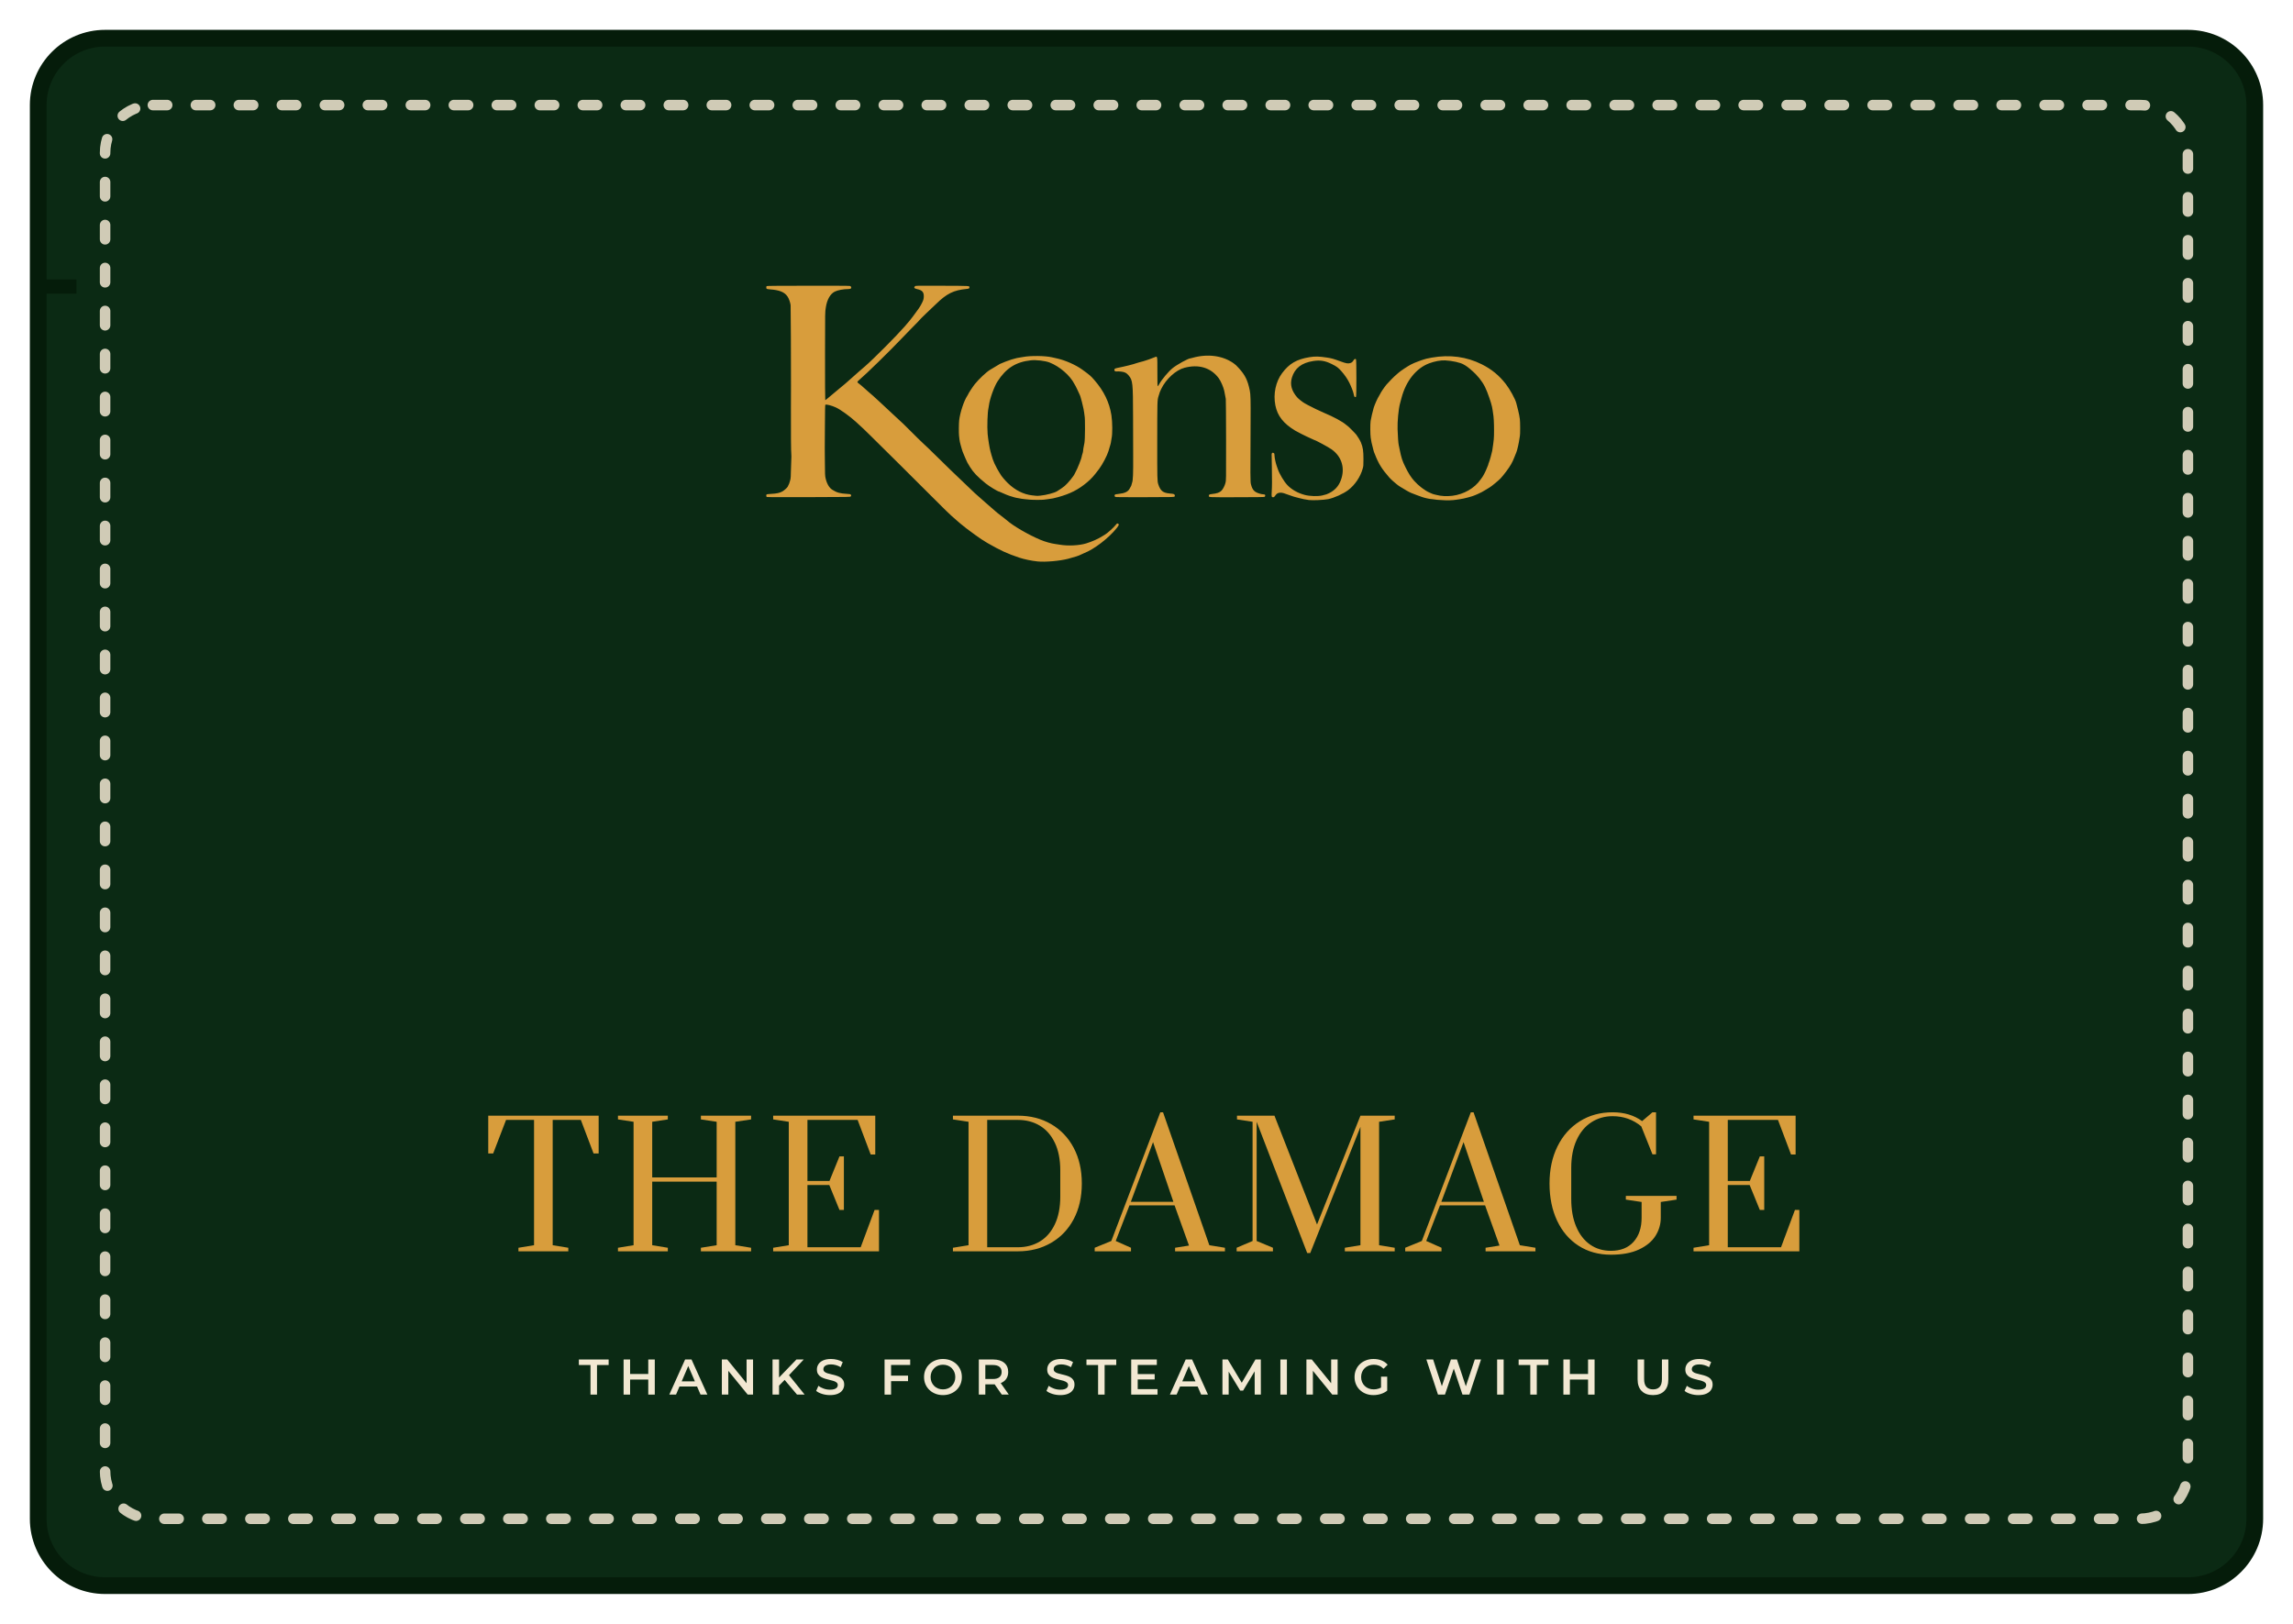
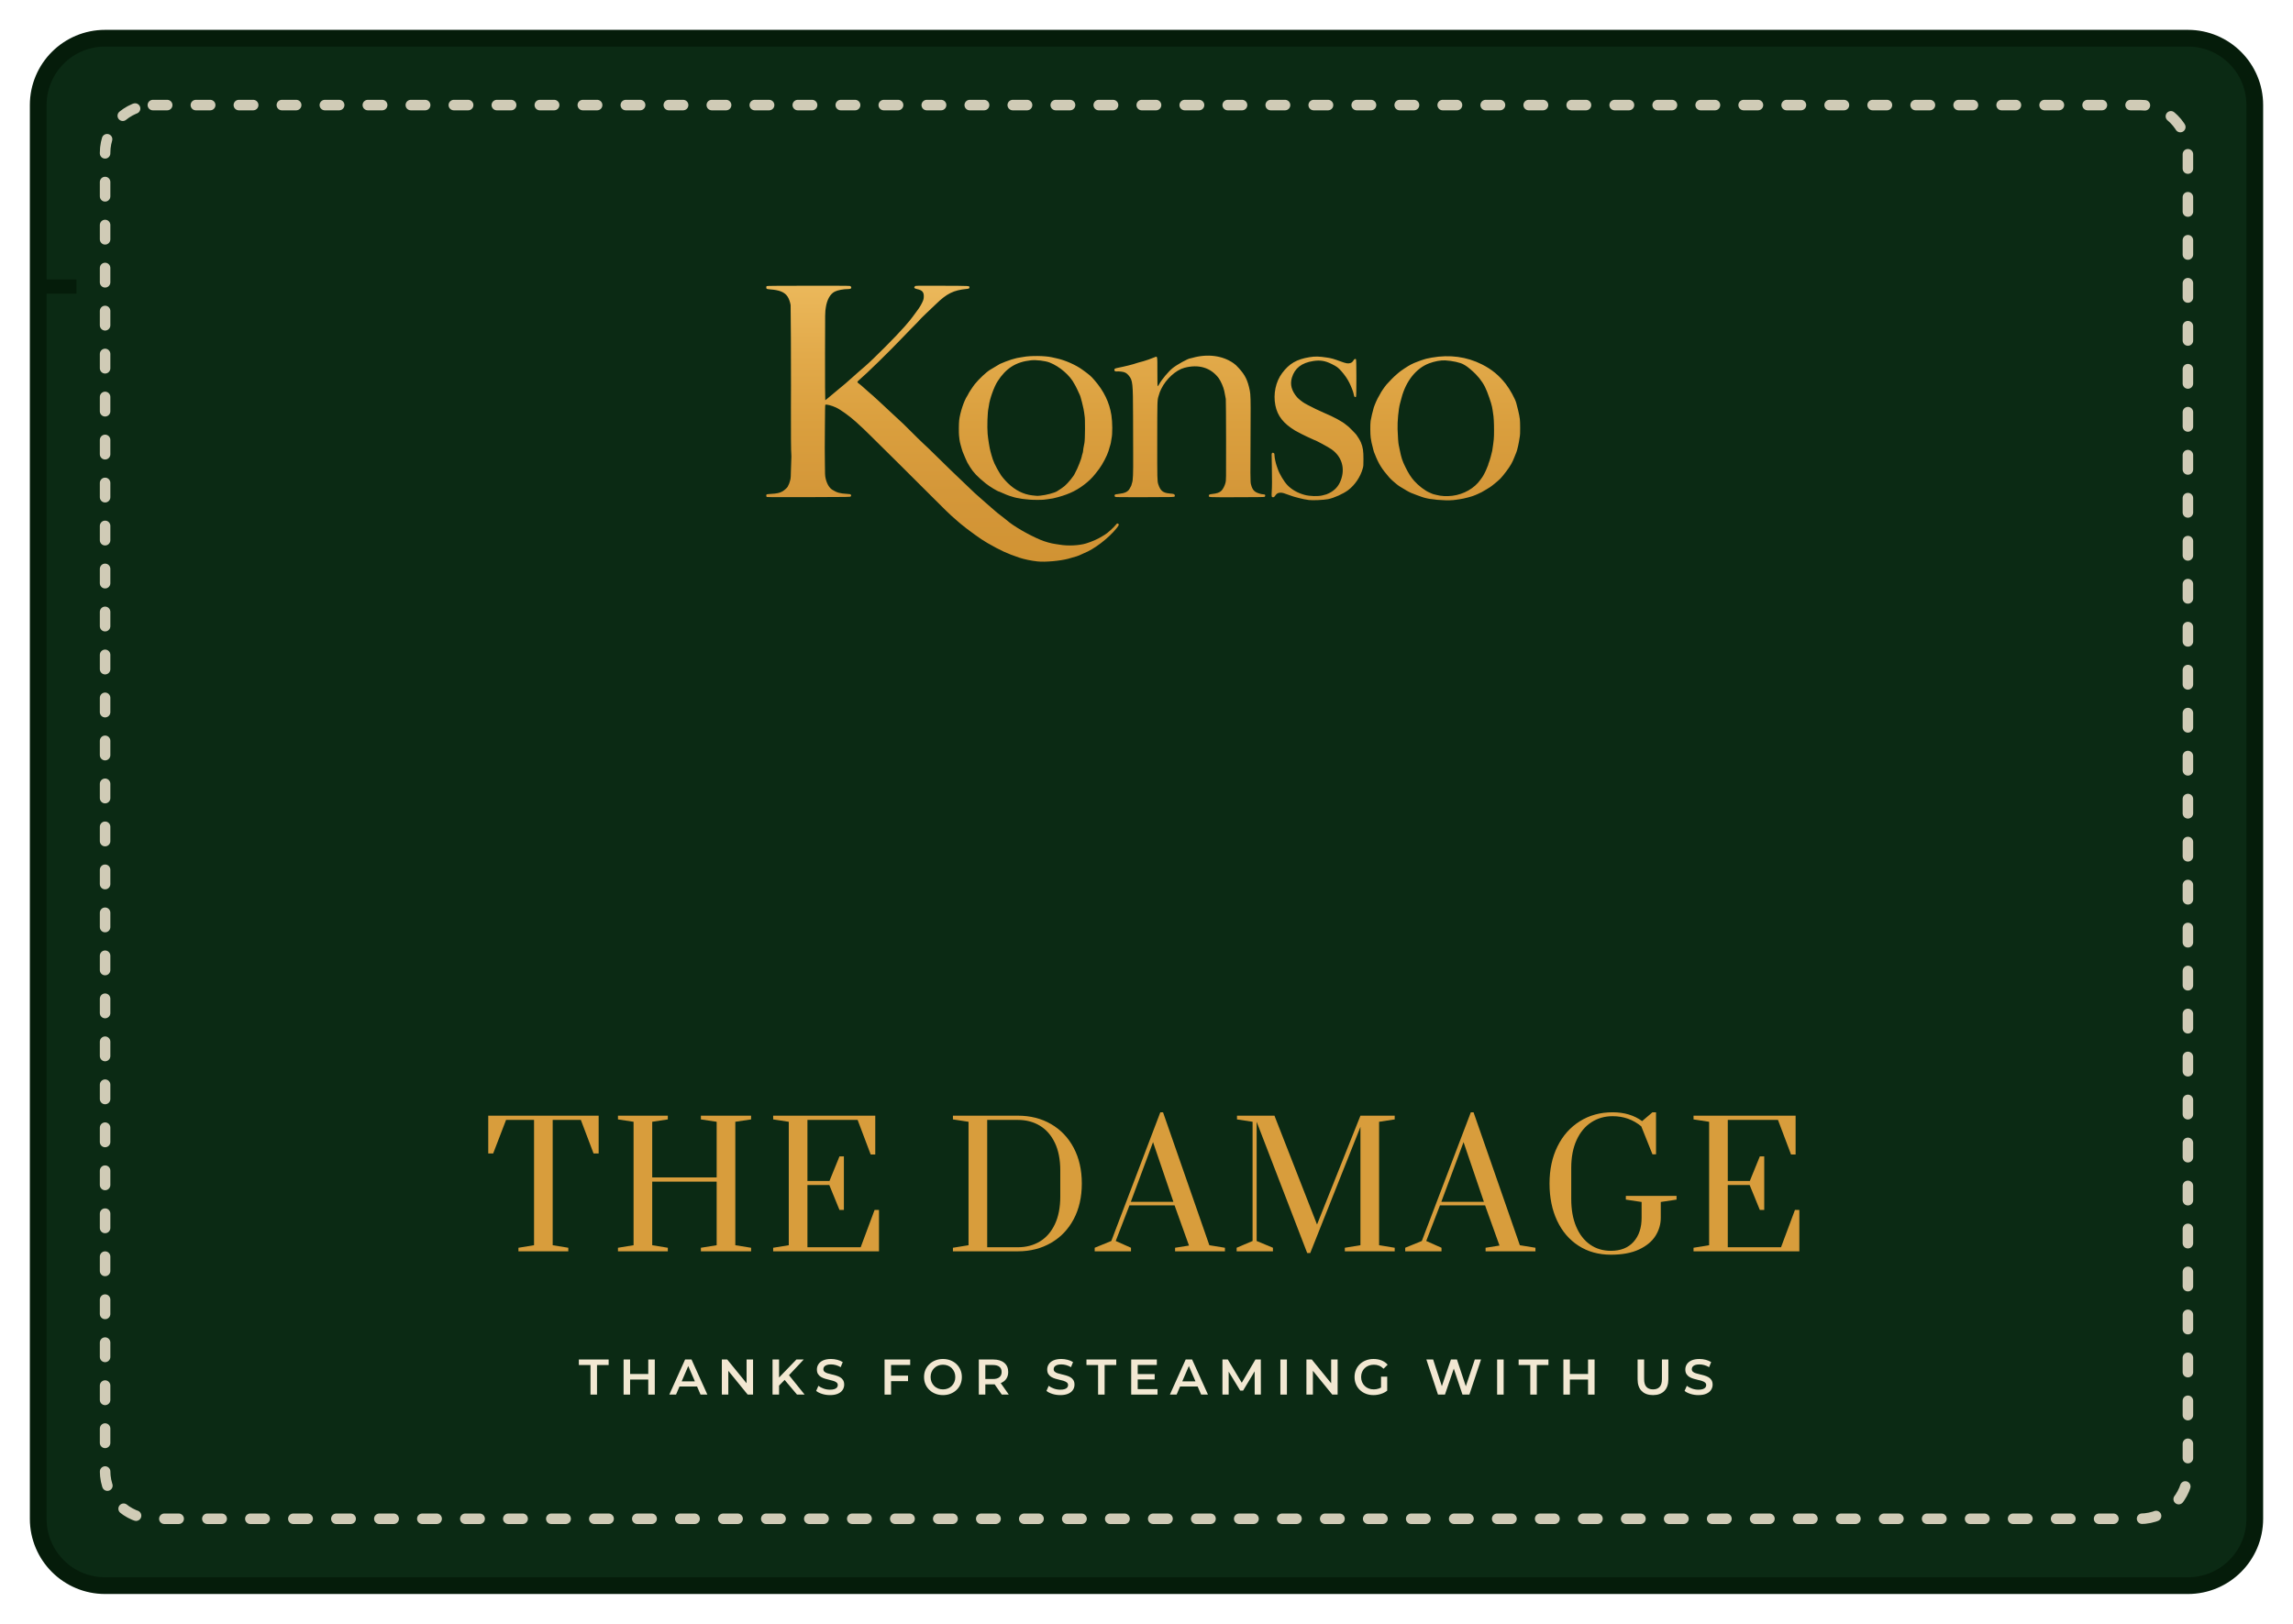
<svg xmlns="http://www.w3.org/2000/svg" viewBox="0 0 480 340">
  <rect x="8" y="8" width="464" height="324" rx="14" fill="#0B2A14" stroke="#051C0A" stroke-width="3.5" />
  <rect x="22" y="22" width="436" height="296" rx="10" fill="none" stroke="#F2E8D2" stroke-width="2.2" stroke-dasharray="3 6" stroke-linecap="round" opacity=".85" />
  <svg x="150.00" y="50.00" width="180.00" height="75.38" viewBox="0 0 800.0 335.0">
-     <path transform="translate(30.0 30.0)" fill="#D89D3C" fill-rule="evenodd" d="M268.75 270.24 C262.92 269.63 256.16 268.23 251.43 266.63 C240.30 262.87 234.21 260.07 222.00 253.07 C218.72 251.19 214.41 248.34 211.02 245.82 C209.59 244.75 207.55 243.26 206.49 242.50 C204.03 240.75 200.64 238.15 199.48 237.12 C198.99 236.69 197.98 235.88 197.23 235.33 C196.49 234.77 195.37 233.83 194.76 233.22 C194.14 232.62 193.01 231.62 192.24 231.00 C188.63 228.09 180.80 220.53 168.58 208.16 C164.50 204.03 143.81 183.41 140.75 180.42 C135.58 175.37 119.15 159.11 113.14 153.10 C108.88 148.83 104.75 144.92 99.62 140.29 C93.80 135.02 85.47 129.03 81.12 126.98 C77.21 125.14 71.88 123.77 71.20 124.45 C70.98 124.67 70.88 129.57 70.80 144.19 C70.75 154.88 70.69 164.07 70.67 164.62 C70.66 165.18 70.67 167.65 70.71 170.12 C70.74 172.60 70.78 176.59 70.79 179.00 C70.84 188.48 70.92 190.38 71.36 192.47 C72.44 197.65 74.72 201.64 77.62 203.48 C81.96 206.22 84.67 206.97 91.69 207.39 C94.17 207.54 94.55 207.62 94.88 208.08 C95.36 208.77 95.35 209.08 94.81 209.73 C94.38 210.27 94.38 210.27 55.80 210.39 C29.46 210.46 17.06 210.42 16.73 210.24 C16.08 209.89 16.05 208.12 16.69 207.79 C16.93 207.67 18.59 207.49 20.38 207.39 C26.01 207.09 28.76 206.50 31.35 205.02 C32.88 204.14 35.59 201.74 36.11 200.80 C37.17 198.87 38.00 196.88 38.22 195.70 C38.35 194.97 38.60 194.04 38.76 193.62 C38.96 193.13 39.10 190.63 39.16 186.38 C39.21 182.80 39.37 178.12 39.51 175.97 C39.65 173.65 39.67 171.36 39.54 170.34 C39.26 168.08 39.12 151.52 39.19 127.25 C39.22 116.46 39.25 107.23 39.25 106.75 C39.30 85.97 39.05 32.92 38.90 31.75 C38.54 29.05 37.31 25.60 36.01 23.69 C33.28 19.63 28.58 17.69 19.96 17.06 C18.22 16.93 16.88 16.71 16.64 16.52 C16.14 16.10 16.12 14.42 16.62 14.00 C16.91 13.77 25.52 13.69 55.64 13.66 C94.29 13.62 94.29 13.62 94.77 14.22 C96.00 15.73 95.16 16.75 92.67 16.75 C88.03 16.76 82.76 17.75 79.98 19.14 C75.75 21.26 72.73 26.60 71.65 33.88 C70.92 38.81 70.97 35.84 70.92 75.75 C70.88 103.76 70.96 120.04 71.12 120.20 C71.17 120.25 72.05 119.58 73.06 118.71 C75.71 116.44 81.45 111.63 83.62 109.88 C88.21 106.16 91.39 103.44 94.75 100.37 C96.74 98.55 100.18 95.49 102.40 93.59 C104.61 91.68 107.25 89.40 108.27 88.52 C115.77 82.04 137.95 59.76 144.78 51.86 C149.53 46.37 150.24 45.51 152.51 42.48 C158.08 35.07 159.03 33.67 160.70 30.51 C162.37 27.33 162.79 25.95 162.81 23.50 C162.84 19.56 161.27 17.81 156.78 16.85 C153.94 16.24 153.29 15.44 154.57 14.16 C155.14 13.59 155.14 13.59 179.75 13.68 C206.85 13.78 205.25 13.68 205.25 15.28 C205.25 16.17 204.78 16.42 202.74 16.62 C190.52 17.80 184.19 20.92 174.14 30.73 C171.65 33.15 167.57 37.03 165.06 39.35 C162.55 41.68 160.50 43.68 160.50 43.79 C160.50 43.99 154.31 50.43 150.22 54.48 C149.17 55.52 146.07 58.74 143.32 61.62 C130.79 74.79 109.59 95.51 102.43 101.59 C100.67 103.09 100.64 103.50 102.25 104.58 C103.40 105.35 105.48 107.14 111.46 112.53 C112.74 113.68 114.66 115.34 115.71 116.21 C116.76 117.08 118.81 118.94 120.25 120.35 C121.69 121.76 123.83 123.74 125.00 124.76 C126.17 125.78 128.98 128.41 131.25 130.60 C133.52 132.79 136.12 135.21 137.04 135.98 C139.51 138.05 147.39 145.63 151.25 149.63 C153.11 151.56 155.64 154.09 156.88 155.24 C158.11 156.40 160.70 158.88 162.62 160.76 C164.55 162.63 166.57 164.53 167.12 164.98 C167.68 165.43 172.91 170.54 178.75 176.34 C184.60 182.13 191.80 189.12 194.75 191.85 C197.71 194.59 201.71 198.42 203.64 200.35 C207.24 203.95 213.52 209.74 215.99 211.74 C216.75 212.35 218.67 214.04 220.25 215.50 C221.83 216.96 224.08 218.93 225.25 219.88 C226.42 220.83 228.19 222.36 229.19 223.29 C230.19 224.21 232.78 226.29 234.94 227.91 C237.11 229.53 239.38 231.31 240.00 231.87 C245.76 237.08 260.12 245.43 271.46 250.17 C275.61 251.90 281.47 253.54 285.12 254.00 C286.23 254.14 288.06 254.42 289.21 254.62 C296.83 255.96 307.33 255.46 313.88 253.45 C319.27 251.79 325.28 249.12 328.88 246.77 C329.84 246.14 330.99 245.44 331.44 245.21 C333.28 244.26 339.45 238.70 341.26 236.37 C342.46 234.81 342.86 234.60 343.66 235.13 C344.65 235.77 344.40 236.51 342.23 239.25 C334.96 248.44 321.11 259.05 311.74 262.60 C310.85 262.93 309.61 263.49 308.99 263.85 C307.22 264.84 303.52 266.05 297.12 267.74 C289.48 269.76 275.75 270.96 268.75 270.24 Z M646.75 213.25 C645.99 213.14 644.19 213.03 642.75 213.02 C641.31 213.00 639.39 212.82 638.50 212.62 C637.61 212.43 636.31 212.26 635.62 212.25 C633.80 212.23 628.94 211.20 626.50 210.31 C625.33 209.89 622.97 209.04 621.25 208.42 C616.87 206.86 615.01 206.02 612.08 204.34 C606.88 201.34 604.33 199.71 602.83 198.44 C601.98 197.72 600.41 196.38 599.33 195.47 C598.26 194.55 596.70 193.04 595.87 192.09 C588.84 184.05 585.88 179.25 582.34 170.12 C582.12 169.57 581.80 168.77 581.62 168.34 C581.43 167.90 581.21 167.12 581.12 166.59 C581.03 166.06 580.70 164.72 580.38 163.62 C579.62 161.01 579.09 158.51 578.60 155.12 C578.13 151.91 578.08 142.48 578.51 139.50 C578.85 137.15 580.54 129.96 581.39 127.20 C582.34 124.15 585.03 118.14 586.24 116.39 C586.63 115.82 587.12 114.95 587.33 114.45 C587.96 112.93 591.29 108.01 593.30 105.62 C595.27 103.29 601.06 97.44 602.38 96.47 C602.79 96.16 603.74 95.33 604.50 94.62 C606.23 93.01 613.15 88.43 616.12 86.92 C618.35 85.80 619.59 85.27 622.25 84.29 C623.01 84.02 624.54 83.45 625.65 83.03 C626.77 82.61 628.19 82.15 628.81 82.02 C629.43 81.88 630.21 81.66 630.55 81.53 C630.90 81.40 633.13 80.95 635.52 80.53 C652.16 77.60 667.89 79.72 682.00 86.81 C691.12 91.39 698.09 97.12 704.31 105.15 C708.13 110.08 712.94 118.81 714.00 122.75 C715.39 127.90 716.54 132.66 716.74 134.06 C716.86 134.92 717.14 136.64 717.36 137.88 C717.72 139.92 717.74 152.91 717.38 153.49 C717.33 153.57 717.17 154.59 717.02 155.76 C716.51 159.71 714.90 166.85 714.13 168.59 C713.81 169.30 713.03 171.26 712.38 172.95 C710.43 178.04 708.65 181.16 704.76 186.38 C702.81 188.99 700.35 192.01 699.29 193.09 C697.36 195.07 691.13 200.21 689.50 201.17 C689.02 201.45 687.56 202.36 686.25 203.18 C683.29 205.06 680.15 206.72 677.89 207.62 C676.94 207.99 675.98 208.40 675.77 208.52 C673.96 209.51 664.99 211.91 661.75 212.27 C660.58 212.40 658.78 212.67 657.75 212.87 C655.50 213.30 648.67 213.54 646.75 213.25 Z M521.12 213.08 C518.44 212.75 514.07 211.88 512.03 211.27 C510.71 210.88 509.01 210.43 508.25 210.27 C507.49 210.12 505.36 209.42 503.50 208.73 C498.04 206.69 496.52 206.26 494.77 206.25 C492.64 206.25 491.20 206.94 490.16 208.46 C488.99 210.15 488.58 210.50 487.76 210.50 C486.38 210.50 486.22 209.87 486.49 205.61 C486.82 200.27 486.85 194.64 486.62 182.25 C486.51 176.27 486.42 170.99 486.42 170.53 C486.42 169.16 487.47 168.62 488.50 169.45 C488.98 169.83 489.06 170.18 489.12 172.01 C489.18 174.04 490.16 178.57 491.11 181.25 C491.33 181.87 491.79 183.20 492.14 184.22 C493.72 188.86 497.92 195.89 501.09 199.21 C505.12 203.43 510.73 206.60 517.25 208.33 C521.93 209.58 529.58 209.80 533.62 208.80 C537.49 207.84 537.82 207.73 539.88 206.70 C545.18 204.05 548.57 200.38 550.67 195.00 C555.04 183.80 551.83 172.77 542.21 165.93 C539.24 163.82 527.09 157.25 526.15 157.25 C526.10 157.25 524.52 156.52 522.63 155.63 C520.75 154.73 519.15 154.00 519.07 154.00 C518.77 154.00 509.91 149.45 508.29 148.47 C497.35 141.83 491.83 134.77 489.89 124.96 C487.80 114.37 490.18 103.03 496.18 94.98 C502.79 86.11 509.65 82.11 521.62 80.15 C526.92 79.29 530.44 79.37 538.05 80.53 C542.21 81.17 543.95 81.66 550.24 83.96 C555.79 86.00 557.35 86.28 559.55 85.64 C561.01 85.21 561.62 84.67 562.84 82.75 C563.48 81.74 564.42 81.47 564.92 82.15 C565.38 82.77 565.41 116.49 564.95 116.95 C564.79 117.11 564.40 117.25 564.11 117.25 C563.47 117.25 563.17 116.61 562.74 114.38 C562.32 112.22 560.48 107.46 558.69 103.89 C556.86 100.24 554.31 96.54 551.26 93.12 C548.31 89.81 547.00 88.84 542.38 86.55 C536.12 83.44 531.64 82.72 525.05 83.74 C514.28 85.42 507.88 90.43 505.26 99.25 C503.39 105.56 504.95 111.45 510.12 117.48 C511.35 118.92 515.45 122.16 517.21 123.08 C517.57 123.28 518.94 124.03 520.25 124.75 C523.44 126.51 531.20 130.26 534.76 131.75 C544.33 135.76 552.37 140.12 555.78 143.15 C556.46 143.76 557.10 144.25 557.21 144.25 C557.53 144.25 564.06 150.81 565.22 152.30 C566.53 153.98 568.79 157.78 569.47 159.44 C571.37 164.06 571.86 167.30 571.85 175.12 C571.84 181.18 571.82 181.45 571.15 183.84 C568.96 191.64 563.93 199.09 557.62 203.87 C553.16 207.26 544.30 211.25 539.00 212.25 C534.65 213.07 524.76 213.53 521.12 213.08 Z M261.62 212.74 C260.66 212.64 258.47 212.43 256.75 212.27 C255.03 212.11 252.99 211.81 252.21 211.61 C251.44 211.41 250.54 211.25 250.21 211.25 C249.37 211.25 244.43 209.92 242.38 209.14 C241.41 208.77 240.06 208.27 239.38 208.02 C238.69 207.77 237.03 207.04 235.69 206.41 C234.36 205.77 233.15 205.25 233.00 205.25 C231.79 205.25 223.91 200.47 220.34 197.57 C212.57 191.25 209.08 187.59 205.74 182.25 C203.39 178.49 203.02 177.77 201.48 174.17 C198.80 167.86 198.52 167.15 198.15 165.62 C197.95 164.80 197.44 163.01 197.03 161.65 C196.61 160.28 196.16 158.15 196.02 156.90 C195.88 155.65 195.69 154.01 195.59 153.25 C195.30 150.98 195.38 141.81 195.70 139.00 C196.57 131.57 200.20 120.61 203.29 116.08 C203.68 115.51 204.00 114.94 204.00 114.81 C204.00 114.29 208.49 107.43 210.25 105.25 C214.25 100.31 220.79 94.17 224.49 91.88 C226.91 90.37 232.89 86.81 233.63 86.43 C235.22 85.62 242.73 82.74 244.27 82.36 C245.15 82.14 246.72 81.70 247.75 81.39 C248.78 81.07 250.30 80.73 251.12 80.64 C251.95 80.54 253.69 80.26 255.00 80.00 C261.90 78.64 275.38 78.76 282.00 80.25 C283.31 80.54 285.58 81.05 287.06 81.39 C294.67 83.11 304.26 87.39 310.25 91.73 C317.28 96.83 318.13 97.56 321.47 101.41 C330.35 111.62 335.45 122.13 337.35 134.12 C338.37 140.62 338.44 151.80 337.47 155.88 C337.22 156.97 337.00 158.25 337.00 158.72 C337.00 159.55 336.32 162.08 334.59 167.66 C333.32 171.79 329.08 179.89 326.08 183.91 C321.24 190.43 318.57 193.41 314.59 196.72 C306.51 203.46 298.96 207.30 287.72 210.38 C283.53 211.53 282.47 211.74 278.38 212.27 C277.14 212.42 275.39 212.65 274.50 212.76 C272.55 213.02 264.08 213.00 261.62 212.74 Z M341.00 210.18 C340.28 209.82 340.07 208.85 340.56 208.17 C340.82 207.81 341.56 207.65 344.20 207.37 C349.86 206.78 352.94 205.26 354.38 202.36 C354.80 201.52 355.33 200.54 355.57 200.18 C355.81 199.81 356.00 199.30 356.00 199.04 C356.00 198.78 356.27 197.84 356.60 196.97 C357.44 194.73 357.68 188.80 357.60 172.00 C357.57 164.64 357.53 148.16 357.50 135.38 C357.44 104.02 357.19 101.68 353.43 97.17 C351.47 94.82 349.83 93.97 346.52 93.58 C344.93 93.40 343.16 93.31 342.59 93.40 C340.72 93.67 339.70 92.81 340.24 91.41 C340.49 90.76 340.84 90.57 342.50 90.24 C350.11 88.72 357.61 86.85 360.88 85.65 C361.84 85.30 362.80 85.01 363.02 85.01 C363.24 85.00 365.15 84.49 367.27 83.86 C370.65 82.86 372.65 82.15 377.55 80.21 C380.28 79.13 380.12 78.33 380.12 93.83 C380.12 103.61 380.20 107.11 380.41 107.18 C380.57 107.23 381.18 106.40 381.76 105.33 C384.17 100.93 390.42 93.46 394.37 90.28 C398.42 87.03 408.90 81.25 410.76 81.25 C410.93 81.25 411.81 81.04 412.72 80.78 C426.74 76.80 440.76 78.62 450.88 85.72 C452.79 87.06 453.45 87.68 456.03 90.51 C461.79 96.83 464.17 101.71 466.11 111.25 C466.83 114.78 466.97 120.01 466.85 139.75 C466.54 191.52 466.56 196.15 467.19 198.48 C468.63 203.85 470.32 205.65 475.34 207.15 C476.44 207.48 477.86 207.75 478.50 207.75 C479.13 207.75 479.85 207.90 480.10 208.07 C480.72 208.53 480.55 209.78 479.81 210.14 C479.40 210.35 472.17 210.44 454.22 210.47 C426.96 210.52 428.00 210.58 428.00 209.17 C428.00 208.05 428.50 207.75 430.75 207.51 C435.56 207.00 438.09 206.11 439.80 204.33 C441.18 202.90 442.71 199.92 443.44 197.25 C444.09 194.88 444.09 194.88 444.04 157.62 C444.01 137.14 443.89 119.76 443.77 119.00 C443.53 117.47 442.93 114.36 442.33 111.50 C441.59 107.96 439.06 102.21 437.13 99.62 C429.83 89.89 418.54 86.49 405.27 90.03 C397.30 92.16 388.23 100.41 383.73 109.62 C382.52 112.11 382.31 112.67 381.10 116.73 C380.05 120.28 380.02 121.30 379.99 157.41 C379.95 193.33 380.01 195.54 380.95 198.40 C382.97 204.52 385.27 206.40 391.50 206.99 C395.38 207.35 395.79 207.47 396.20 208.32 C396.47 208.88 396.47 209.12 396.20 209.69 C395.87 210.38 395.87 210.38 368.75 210.43 C347.43 210.48 341.49 210.42 341.00 210.18 Z M654.58 209.13 C665.19 207.80 675.15 202.11 680.65 194.22 C681.19 193.45 681.93 192.44 682.29 191.97 C683.22 190.79 685.85 185.68 686.46 183.88 C686.73 183.05 687.19 181.93 687.48 181.38 C687.77 180.84 688.00 180.16 688.00 179.88 C688.00 179.60 688.28 178.78 688.62 178.05 C689.17 176.88 691.39 168.93 691.65 167.25 C693.22 156.88 693.32 155.76 693.34 148.50 C693.36 141.68 693.01 135.15 692.49 132.75 C692.36 132.13 692.14 130.64 692.01 129.43 C691.62 125.88 690.01 120.50 686.87 112.28 C684.53 106.15 681.26 101.09 676.32 95.98 C673.63 93.20 668.64 88.99 666.85 87.99 C666.32 87.70 665.52 87.23 665.08 86.96 C662.14 85.17 654.57 83.48 647.88 83.13 C643.76 82.91 638.01 83.98 632.90 85.90 C620.88 90.44 611.35 102.38 607.27 118.02 C606.82 119.73 606.19 122.08 605.87 123.25 C604.46 128.34 603.35 140.06 603.60 147.25 C603.84 154.25 604.26 160.00 604.64 161.75 C604.84 162.64 605.27 164.73 605.60 166.38 C607.15 174.03 607.96 176.49 610.87 182.43 C613.63 188.07 616.10 191.95 619.06 195.27 C623.06 199.76 629.13 204.40 633.28 206.13 C634.16 206.50 635.35 207.02 635.92 207.28 C636.50 207.54 637.14 207.75 637.35 207.75 C637.56 207.75 638.72 208.03 639.93 208.37 C643.80 209.46 649.52 209.76 654.58 209.13 Z M271.29 208.99 C276.63 208.47 284.17 206.49 286.75 204.93 C289.08 203.53 292.52 201.16 293.78 200.08 C297.05 197.28 302.40 190.72 303.35 188.32 C303.62 187.66 304.02 186.84 304.26 186.50 C305.44 184.79 309.74 173.85 309.76 172.54 C309.76 172.17 310.04 171.09 310.38 170.12 C310.72 169.16 311.00 167.93 311.00 167.38 C311.00 166.50 311.31 164.66 312.26 159.86 C312.89 156.72 312.99 136.80 312.39 134.79 C312.33 134.56 312.15 133.21 312.00 131.79 C311.84 130.37 311.60 128.90 311.46 128.54 C311.31 128.17 311.11 127.26 311.01 126.50 C310.90 125.74 310.40 123.61 309.89 121.75 C309.38 119.89 308.80 117.80 308.61 117.09 C308.42 116.38 307.82 114.90 307.26 113.81 C306.71 112.71 305.86 110.88 305.38 109.75 C304.89 108.62 304.29 107.40 304.03 107.04 C303.77 106.67 303.27 105.78 302.90 105.06 C298.93 97.18 289.18 88.74 279.83 85.10 C275.72 83.51 267.39 82.52 262.50 83.05 C248.49 84.56 239.28 90.39 231.38 102.74 C228.13 107.81 224.10 119.14 223.36 125.28 C223.27 126.02 223.11 127.02 222.99 127.50 C222.07 131.29 221.62 144.77 222.19 151.50 C222.58 156.11 224.04 165.08 224.83 167.79 C225.17 168.94 225.61 170.55 225.82 171.38 C226.42 173.76 227.46 176.70 228.57 179.12 C229.66 181.51 232.56 186.87 233.11 187.50 C233.29 187.71 233.64 188.27 233.88 188.75 C234.78 190.53 238.08 194.51 241.06 197.40 C247.79 203.93 255.63 207.87 263.62 208.74 C265.00 208.89 266.46 209.05 266.88 209.09 C268.35 209.26 268.73 209.25 271.29 208.99 Z" />
+     <defs>
+       <linearGradient id="konsoFoil" x1="0" y1="0" x2="0" y2="1">
+         <stop offset="0" stop-color="#EBB85B" />
+         <stop offset=".25" stop-color="#E2AA4A" />
+         <stop offset=".5" stop-color="#DA9F3E" />
+         <stop offset=".75" stop-color="#D49739" />
+         <stop offset="1" stop-color="#D19333" />
+       </linearGradient>
+     </defs>
+     <path transform="translate(30.0 30.0)" fill="url(#konsoFoil)" fill-rule="evenodd" d="M268.75 270.24 C262.92 269.63 256.16 268.23 251.43 266.63 C240.30 262.87 234.21 260.07 222.00 253.07 C218.72 251.19 214.41 248.34 211.02 245.82 C209.59 244.75 207.55 243.26 206.49 242.50 C204.03 240.75 200.64 238.15 199.48 237.12 C198.99 236.69 197.98 235.88 197.23 235.33 C196.49 234.77 195.37 233.83 194.76 233.22 C194.14 232.62 193.01 231.62 192.24 231.00 C188.63 228.09 180.80 220.53 168.58 208.16 C164.50 204.03 143.81 183.41 140.75 180.42 C135.58 175.37 119.15 159.11 113.14 153.10 C108.88 148.83 104.75 144.92 99.62 140.29 C93.80 135.02 85.47 129.03 81.12 126.98 C77.21 125.14 71.88 123.77 71.20 124.45 C70.98 124.67 70.88 129.57 70.80 144.19 C70.75 154.88 70.69 164.07 70.67 164.62 C70.66 165.18 70.67 167.65 70.71 170.12 C70.74 172.60 70.78 176.59 70.79 179.00 C70.84 188.48 70.92 190.38 71.36 192.47 C72.44 197.65 74.72 201.64 77.62 203.48 C81.96 206.22 84.67 206.97 91.69 207.39 C94.17 207.54 94.55 207.62 94.88 208.08 C95.36 208.77 95.35 209.08 94.81 209.73 C94.38 210.27 94.38 210.27 55.80 210.39 C29.46 210.46 17.06 210.42 16.73 210.24 C16.08 209.89 16.05 208.12 16.69 207.79 C16.93 207.67 18.59 207.49 20.38 207.39 C26.01 207.09 28.76 206.50 31.35 205.02 C32.88 204.14 35.59 201.74 36.11 200.80 C37.17 198.87 38.00 196.88 38.22 195.70 C38.35 194.97 38.60 194.04 38.76 193.62 C38.96 193.13 39.10 190.63 39.16 186.38 C39.21 182.80 39.37 178.12 39.51 175.97 C39.65 173.65 39.67 171.36 39.54 170.34 C39.26 168.08 39.12 151.52 39.19 127.25 C39.22 116.46 39.25 107.23 39.25 106.75 C39.30 85.97 39.05 32.92 38.90 31.75 C38.54 29.05 37.31 25.60 36.01 23.69 C33.28 19.63 28.58 17.69 19.96 17.06 C18.22 16.93 16.88 16.71 16.64 16.52 C16.14 16.10 16.12 14.42 16.62 14.00 C16.91 13.77 25.52 13.69 55.64 13.66 C94.29 13.62 94.29 13.62 94.77 14.22 C96.00 15.73 95.16 16.75 92.67 16.75 C88.03 16.76 82.76 17.75 79.98 19.14 C75.75 21.26 72.73 26.60 71.65 33.88 C70.92 38.81 70.97 35.84 70.92 75.75 C70.88 103.76 70.96 120.04 71.12 120.20 C71.17 120.25 72.05 119.58 73.06 118.71 C75.71 116.44 81.45 111.63 83.62 109.88 C88.21 106.16 91.39 103.44 94.75 100.37 C96.74 98.55 100.18 95.49 102.40 93.59 C104.61 91.68 107.25 89.40 108.27 88.52 C115.77 82.04 137.95 59.76 144.78 51.86 C149.53 46.37 150.24 45.51 152.51 42.48 C158.08 35.07 159.03 33.67 160.70 30.51 C162.37 27.33 162.79 25.95 162.81 23.50 C162.84 19.56 161.27 17.81 156.78 16.85 C153.94 16.24 153.29 15.44 154.57 14.16 C155.14 13.59 155.14 13.59 179.75 13.68 C206.85 13.78 205.25 13.68 205.25 15.28 C205.25 16.17 204.78 16.42 202.74 16.62 C190.52 17.80 184.19 20.92 174.14 30.73 C171.65 33.15 167.57 37.03 165.06 39.35 C162.55 41.68 160.50 43.68 160.50 43.79 C160.50 43.99 154.31 50.43 150.22 54.48 C149.17 55.52 146.07 58.74 143.32 61.62 C130.79 74.79 109.59 95.51 102.43 101.59 C100.67 103.09 100.64 103.50 102.25 104.58 C103.40 105.35 105.48 107.14 111.46 112.53 C112.74 113.68 114.66 115.34 115.71 116.21 C116.76 117.08 118.81 118.94 120.25 120.35 C121.69 121.76 123.83 123.74 125.00 124.76 C126.17 125.78 128.98 128.41 131.25 130.60 C133.52 132.79 136.12 135.21 137.04 135.98 C139.51 138.05 147.39 145.63 151.25 149.63 C153.11 151.56 155.64 154.09 156.88 155.24 C158.11 156.40 160.70 158.88 162.62 160.76 C164.55 162.63 166.57 164.53 167.12 164.98 C167.68 165.43 172.91 170.54 178.75 176.34 C184.60 182.13 191.80 189.12 194.75 191.85 C197.71 194.59 201.71 198.42 203.64 200.35 C207.24 203.95 213.52 209.74 215.99 211.74 C216.75 212.35 218.67 214.04 220.25 215.50 C221.83 216.96 224.08 218.93 225.25 219.88 C226.42 220.83 228.19 222.36 229.19 223.29 C230.19 224.21 232.78 226.29 234.94 227.91 C237.11 229.53 239.38 231.31 240.00 231.87 C245.76 237.08 260.12 245.43 271.46 250.17 C275.61 251.90 281.47 253.54 285.12 254.00 C286.23 254.14 288.06 254.42 289.21 254.62 C296.83 255.96 307.33 255.46 313.88 253.45 C319.27 251.79 325.28 249.12 328.88 246.77 C329.84 246.14 330.99 245.44 331.44 245.21 C333.28 244.26 339.45 238.70 341.26 236.37 C342.46 234.81 342.86 234.60 343.66 235.13 C344.65 235.77 344.40 236.51 342.23 239.25 C334.96 248.44 321.11 259.05 311.74 262.60 C310.85 262.93 309.61 263.49 308.99 263.85 C307.22 264.84 303.52 266.05 297.12 267.74 C289.48 269.76 275.75 270.96 268.75 270.24 Z M646.75 213.25 C645.99 213.14 644.19 213.03 642.75 213.02 C641.31 213.00 639.39 212.82 638.50 212.62 C637.61 212.43 636.31 212.26 635.62 212.25 C633.80 212.23 628.94 211.20 626.50 210.31 C625.33 209.89 622.97 209.04 621.25 208.42 C616.87 206.86 615.01 206.02 612.08 204.34 C606.88 201.34 604.33 199.71 602.83 198.44 C601.98 197.72 600.41 196.38 599.33 195.47 C598.26 194.55 596.70 193.04 595.87 192.09 C588.84 184.05 585.88 179.25 582.34 170.12 C582.12 169.57 581.80 168.77 581.62 168.34 C581.43 167.90 581.21 167.12 581.12 166.59 C581.03 166.06 580.70 164.72 580.38 163.62 C579.62 161.01 579.09 158.51 578.60 155.12 C578.13 151.91 578.08 142.48 578.51 139.50 C578.85 137.15 580.54 129.96 581.39 127.20 C582.34 124.15 585.03 118.14 586.24 116.39 C586.63 115.82 587.12 114.95 587.33 114.45 C587.96 112.93 591.29 108.01 593.30 105.62 C595.27 103.29 601.06 97.44 602.38 96.47 C602.79 96.16 603.74 95.33 604.50 94.62 C606.23 93.01 613.15 88.43 616.12 86.92 C618.35 85.80 619.59 85.27 622.25 84.29 C623.01 84.02 624.54 83.45 625.65 83.03 C626.77 82.61 628.19 82.15 628.81 82.02 C629.43 81.88 630.21 81.66 630.55 81.53 C630.90 81.40 633.13 80.95 635.52 80.53 C652.16 77.60 667.89 79.72 682.00 86.81 C691.12 91.39 698.09 97.12 704.31 105.15 C708.13 110.08 712.94 118.81 714.00 122.75 C715.39 127.90 716.54 132.66 716.74 134.06 C716.86 134.92 717.14 136.64 717.36 137.88 C717.72 139.92 717.74 152.91 717.38 153.49 C717.33 153.57 717.17 154.59 717.02 155.76 C716.51 159.71 714.90 166.85 714.13 168.59 C713.81 169.30 713.03 171.26 712.38 172.95 C710.43 178.04 708.65 181.16 704.76 186.38 C702.81 188.99 700.35 192.01 699.29 193.09 C697.36 195.07 691.13 200.21 689.50 201.17 C689.02 201.45 687.56 202.36 686.25 203.18 C683.29 205.06 680.15 206.72 677.89 207.62 C676.94 207.99 675.98 208.40 675.77 208.52 C673.96 209.51 664.99 211.91 661.75 212.27 C660.58 212.40 658.78 212.67 657.75 212.87 C655.50 213.30 648.67 213.54 646.75 213.25 Z M521.12 213.08 C518.44 212.75 514.07 211.88 512.03 211.27 C510.71 210.88 509.01 210.43 508.25 210.27 C507.49 210.12 505.36 209.42 503.50 208.73 C498.04 206.69 496.52 206.26 494.77 206.25 C492.64 206.25 491.20 206.94 490.16 208.46 C488.99 210.15 488.58 210.50 487.76 210.50 C486.38 210.50 486.22 209.87 486.49 205.61 C486.82 200.27 486.85 194.64 486.62 182.25 C486.51 176.27 486.42 170.99 486.42 170.53 C486.42 169.16 487.47 168.62 488.50 169.45 C488.98 169.83 489.06 170.18 489.12 172.01 C489.18 174.04 490.16 178.57 491.11 181.25 C491.33 181.87 491.79 183.20 492.14 184.22 C493.72 188.86 497.92 195.89 501.09 199.21 C505.12 203.43 510.73 206.60 517.25 208.33 C521.93 209.58 529.58 209.80 533.62 208.80 C537.49 207.84 537.82 207.73 539.88 206.70 C545.18 204.05 548.57 200.38 550.67 195.00 C555.04 183.80 551.83 172.77 542.21 165.93 C539.24 163.82 527.09 157.25 526.15 157.25 C526.10 157.25 524.52 156.52 522.63 155.63 C520.75 154.73 519.15 154.00 519.07 154.00 C518.77 154.00 509.91 149.45 508.29 148.47 C497.35 141.83 491.83 134.77 489.89 124.96 C487.80 114.37 490.18 103.03 496.18 94.98 C502.79 86.11 509.65 82.11 521.62 80.15 C526.92 79.29 530.44 79.37 538.05 80.53 C542.21 81.17 543.95 81.66 550.24 83.96 C555.79 86.00 557.35 86.28 559.55 85.64 C561.01 85.21 561.62 84.67 562.84 82.75 C563.48 81.74 564.42 81.47 564.92 82.15 C565.38 82.77 565.41 116.49 564.95 116.95 C564.79 117.11 564.40 117.25 564.11 117.25 C563.47 117.25 563.17 116.61 562.74 114.38 C562.32 112.22 560.48 107.46 558.69 103.89 C556.86 100.24 554.31 96.54 551.26 93.12 C548.31 89.81 547.00 88.84 542.38 86.55 C536.12 83.44 531.64 82.72 525.05 83.74 C514.28 85.42 507.88 90.43 505.26 99.25 C503.39 105.56 504.95 111.45 510.12 117.48 C511.35 118.92 515.45 122.16 517.21 123.08 C517.57 123.28 518.94 124.03 520.25 124.75 C523.44 126.51 531.20 130.26 534.76 131.75 C544.33 135.76 552.37 140.12 555.78 143.15 C556.46 143.76 557.10 144.25 557.21 144.25 C557.53 144.25 564.06 150.81 565.22 152.30 C566.53 153.98 568.79 157.78 569.47 159.44 C571.37 164.06 571.86 167.30 571.85 175.12 C571.84 181.18 571.82 181.45 571.15 183.84 C568.96 191.64 563.93 199.09 557.62 203.87 C553.16 207.26 544.30 211.25 539.00 212.25 C534.65 213.07 524.76 213.53 521.12 213.08 Z M261.62 212.74 C260.66 212.64 258.47 212.43 256.75 212.27 C255.03 212.11 252.99 211.81 252.21 211.61 C251.44 211.41 250.54 211.25 250.21 211.25 C249.37 211.25 244.43 209.92 242.38 209.14 C241.41 208.77 240.06 208.27 239.38 208.02 C238.69 207.77 237.03 207.04 235.69 206.41 C234.36 205.77 233.15 205.25 233.00 205.25 C231.79 205.25 223.91 200.47 220.34 197.57 C212.57 191.25 209.08 187.59 205.74 182.25 C203.39 178.49 203.02 177.77 201.48 174.17 C198.80 167.86 198.52 167.15 198.15 165.62 C197.95 164.80 197.44 163.01 197.03 161.65 C196.61 160.28 196.16 158.15 196.02 156.90 C195.88 155.65 195.69 154.01 195.59 153.25 C195.30 150.98 195.38 141.81 195.70 139.00 C196.57 131.57 200.20 120.61 203.29 116.08 C203.68 115.51 204.00 114.94 204.00 114.81 C204.00 114.29 208.49 107.43 210.25 105.25 C214.25 100.31 220.79 94.17 224.49 91.88 C226.91 90.37 232.89 86.81 233.63 86.43 C235.22 85.62 242.73 82.74 244.27 82.36 C245.15 82.14 246.72 81.70 247.75 81.39 C248.78 81.07 250.30 80.73 251.12 80.64 C251.95 80.54 253.69 80.26 255.00 80.00 C261.90 78.64 275.38 78.76 282.00 80.25 C283.31 80.54 285.58 81.05 287.06 81.39 C294.67 83.11 304.26 87.39 310.25 91.73 C317.28 96.83 318.13 97.56 321.47 101.41 C330.35 111.62 335.45 122.13 337.35 134.12 C338.37 140.62 338.44 151.80 337.47 155.88 C337.22 156.97 337.00 158.25 337.00 158.72 C337.00 159.55 336.32 162.08 334.59 167.66 C333.32 171.79 329.08 179.89 326.08 183.91 C321.24 190.43 318.57 193.41 314.59 196.72 C306.51 203.46 298.96 207.30 287.72 210.38 C283.53 211.53 282.47 211.74 278.38 212.27 C277.14 212.42 275.39 212.65 274.50 212.76 C272.55 213.02 264.08 213.00 261.62 212.74 Z M341.00 210.18 C340.28 209.82 340.07 208.85 340.56 208.17 C340.82 207.81 341.56 207.65 344.20 207.37 C349.86 206.78 352.94 205.26 354.38 202.36 C354.80 201.52 355.33 200.54 355.57 200.18 C355.81 199.81 356.00 199.30 356.00 199.04 C356.00 198.78 356.27 197.84 356.60 196.97 C357.44 194.73 357.68 188.80 357.60 172.00 C357.57 164.64 357.53 148.16 357.50 135.38 C357.44 104.02 357.19 101.68 353.43 97.17 C351.47 94.82 349.83 93.97 346.52 93.58 C344.93 93.40 343.16 93.31 342.59 93.40 C340.72 93.67 339.70 92.81 340.24 91.41 C340.49 90.76 340.84 90.57 342.50 90.24 C350.11 88.72 357.61 86.85 360.88 85.65 C361.84 85.30 362.80 85.01 363.02 85.01 C363.24 85.00 365.15 84.49 367.27 83.86 C370.65 82.86 372.65 82.15 377.55 80.21 C380.28 79.13 380.12 78.33 380.12 93.83 C380.12 103.61 380.20 107.11 380.41 107.18 C380.57 107.23 381.18 106.40 381.76 105.33 C384.17 100.93 390.42 93.46 394.37 90.28 C398.42 87.03 408.90 81.25 410.76 81.25 C410.93 81.25 411.81 81.04 412.72 80.78 C426.74 76.80 440.76 78.62 450.88 85.72 C452.79 87.06 453.45 87.68 456.03 90.51 C461.79 96.83 464.17 101.71 466.11 111.25 C466.83 114.78 466.97 120.01 466.85 139.75 C466.54 191.52 466.56 196.15 467.19 198.48 C468.63 203.85 470.32 205.65 475.34 207.15 C476.44 207.48 477.86 207.75 478.50 207.75 C479.13 207.75 479.85 207.90 480.10 208.07 C480.72 208.53 480.55 209.78 479.81 210.14 C479.40 210.35 472.17 210.44 454.22 210.47 C426.96 210.52 428.00 210.58 428.00 209.17 C428.00 208.05 428.50 207.75 430.75 207.51 C435.56 207.00 438.09 206.11 439.80 204.33 C441.18 202.90 442.71 199.92 443.44 197.25 C444.09 194.88 444.09 194.88 444.04 157.62 C444.01 137.14 443.89 119.76 443.77 119.00 C443.53 117.47 442.93 114.36 442.33 111.50 C441.59 107.96 439.06 102.21 437.13 99.62 C429.83 89.89 418.54 86.49 405.27 90.03 C397.30 92.16 388.23 100.41 383.73 109.62 C382.52 112.11 382.31 112.67 381.10 116.73 C380.05 120.28 380.02 121.30 379.99 157.41 C379.95 193.33 380.01 195.54 380.95 198.40 C382.97 204.52 385.27 206.40 391.50 206.99 C395.38 207.35 395.79 207.47 396.20 208.32 C396.47 208.88 396.47 209.12 396.20 209.69 C395.87 210.38 395.87 210.38 368.75 210.43 C347.43 210.48 341.49 210.42 341.00 210.18 Z M654.58 209.13 C665.19 207.80 675.15 202.11 680.65 194.22 C681.19 193.45 681.93 192.44 682.29 191.97 C683.22 190.79 685.85 185.68 686.46 183.88 C686.73 183.05 687.19 181.93 687.48 181.38 C687.77 180.84 688.00 180.16 688.00 179.88 C688.00 179.60 688.28 178.78 688.62 178.05 C689.17 176.88 691.39 168.93 691.65 167.25 C693.22 156.88 693.32 155.76 693.34 148.50 C693.36 141.68 693.01 135.15 692.49 132.75 C692.36 132.13 692.14 130.64 692.01 129.43 C691.62 125.88 690.01 120.50 686.87 112.28 C684.53 106.15 681.26 101.09 676.32 95.98 C673.63 93.20 668.64 88.99 666.85 87.99 C666.32 87.70 665.52 87.23 665.08 86.96 C662.14 85.17 654.57 83.48 647.88 83.13 C643.76 82.91 638.01 83.98 632.90 85.90 C620.88 90.44 611.35 102.38 607.27 118.02 C606.82 119.73 606.19 122.08 605.87 123.25 C604.46 128.34 603.35 140.06 603.60 147.25 C603.84 154.25 604.26 160.00 604.64 161.75 C604.84 162.64 605.27 164.73 605.60 166.38 C607.15 174.03 607.96 176.49 610.87 182.43 C613.63 188.07 616.10 191.95 619.06 195.27 C623.06 199.76 629.13 204.40 633.28 206.13 C634.16 206.50 635.35 207.02 635.92 207.28 C636.50 207.54 637.14 207.75 637.35 207.75 C637.56 207.75 638.72 208.03 639.93 208.37 C643.80 209.46 649.52 209.76 654.58 209.13 Z M271.29 208.99 C276.63 208.47 284.17 206.49 286.75 204.93 C289.08 203.53 292.52 201.16 293.78 200.08 C297.05 197.28 302.40 190.72 303.35 188.32 C303.62 187.66 304.02 186.84 304.26 186.50 C305.44 184.79 309.74 173.85 309.76 172.54 C309.76 172.17 310.04 171.09 310.38 170.12 C310.72 169.16 311.00 167.93 311.00 167.38 C311.00 166.50 311.31 164.66 312.26 159.86 C312.89 156.72 312.99 136.80 312.39 134.79 C312.33 134.56 312.15 133.21 312.00 131.79 C311.84 130.37 311.60 128.90 311.46 128.54 C311.31 128.17 311.11 127.26 311.01 126.50 C310.90 125.74 310.40 123.61 309.89 121.75 C309.38 119.89 308.80 117.80 308.61 117.09 C308.42 116.38 307.82 114.90 307.26 113.81 C306.71 112.71 305.86 110.88 305.38 109.75 C304.89 108.62 304.29 107.40 304.03 107.04 C303.77 106.67 303.27 105.78 302.90 105.06 C298.93 97.18 289.18 88.74 279.83 85.10 C275.72 83.51 267.39 82.52 262.50 83.05 C248.49 84.56 239.28 90.39 231.38 102.74 C228.13 107.81 224.10 119.14 223.36 125.28 C223.27 126.02 223.11 127.02 222.99 127.50 C222.07 131.29 221.62 144.77 222.19 151.50 C222.58 156.11 224.04 165.08 224.83 167.79 C225.17 168.94 225.61 170.55 225.82 171.38 C226.42 173.76 227.46 176.70 228.57 179.12 C229.66 181.51 232.56 186.87 233.11 187.50 C233.29 187.71 233.64 188.27 233.88 188.75 C234.78 190.53 238.08 194.51 241.06 197.40 C247.79 203.93 255.63 207.87 263.62 208.74 C265.00 208.89 266.46 209.05 266.88 209.09 C268.35 209.26 268.73 209.25 271.29 208.99 Z" />
  </svg>
  <g fill="#D89D3C">
    <path transform="translate(101.32 262) scale(0.0355 -0.0355)" d="M203 0V21L295 36V775H130L54 577H25V800H676V577H646L571 775H405V36L497 21V0Z" />
    <path transform="translate(127.94 262) scale(0.0355 -0.0355)" d="M40 0V21L132 36V764L40 778V800H334V778L242 764V436H622V764L529 778V800H825V778L732 764V36L825 21V0H529V21L622 36V411H242V36L334 21V0Z" />
    <path transform="translate(160.43 262) scale(0.0355 -0.0355)" d="M40 0V21L132 36V764L40 778V800H642V571H615L538 775H242V415H372L431 560H457V244H431L371 391H242V24H556L638 244H664V0Z" />
    <path transform="translate(198.06 262) scale(0.0355 -0.0355)" d="M40 21 132 36V764L40 778V800H423Q533 800 618.5 750.5Q704 701 752 610.5Q800 520 800 400Q800 280 752 189.5Q704 99 618 49.5Q532 0 423 0H40ZM423 24Q496 24 552.5 58Q609 92 641 159.5Q673 227 673 323V477Q673 573 641 640Q609 707 552.5 741Q496 775 423 775H242V24Z" />
    <path transform="translate(230.15 262) scale(0.0355 -0.0355)" d="M-28 0V21L70 61L359 820H375L648 36L740 21V0H446V21L528 34L443 271H177L96 61L186 21V0ZM185 292H436L316 644Z" />
    <path transform="translate(257.45 262) scale(0.0355 -0.0355)" d="M456 -10 158 764V61L254 21V0H40V21L134 61V764L42 778V800H263L514 158L770 800H972V778L880 764V36L972 21V0H678V21L770 36V734L474 -10Z" />
    <path transform="translate(295.15 262) scale(0.0355 -0.0355)" d="M-28 0V21L70 61L359 820H375L648 36L740 21V0H446V21L528 34L443 271H177L96 61L186 21V0ZM185 292H436L316 644Z" />
    <path transform="translate(322.45 262) scale(0.0355 -0.0355)" d="M54 400Q54 524 101 619Q148 714 232.5 767Q317 820 426 820Q529 820 600 768L661 820H682V572H661L595 737Q523 797 426 797Q356 797 300.5 761Q245 725 213.5 656Q182 587 182 492V309Q182 214 211.5 145Q241 76 293.5 39.5Q346 3 416 3Q502 3 549.5 56Q597 109 597 198V291L504 305V327H803V305L710 291V198Q710 141 679 91.5Q648 42 582 11Q516 -20 416 -20Q307 -20 225 33Q143 86 98.5 181Q54 276 54 400Z" />
    <path transform="translate(353.09 262) scale(0.0355 -0.0355)" d="M40 0V21L132 36V764L40 778V800H642V571H615L538 775H242V415H372L431 560H457V244H431L371 391H242V24H556L638 244H664V0Z" />
  </g>
  <g fill="#F2E8D2">
    <path transform="translate(121.13 292) scale(0.0105 -0.0105)" d="M236 0V590H4V700H598V590H366V0Z" />
    <path transform="translate(129.55 292) scale(0.0105 -0.0105)" d="M586 0V300H224V0H94V700H224V411H586V700H716V0Z" />
    <path transform="translate(140.16 292) scale(0.0105 -0.0105)" d="M-5 0 310 700H438L754 0H618L548 162H198L129 0ZM505 264 373 570 242 264Z" />
    <path transform="translate(150.12 292) scale(0.0105 -0.0105)" d="M94 0V700H201L587 226V700H716V0H609L223 474V0Z" />
    <path transform="translate(160.73 292) scale(0.0105 -0.0105)" d="M94 0V700H224V341L570 700H716L422 387L734 0H582L335 293L224 179V0Z" />
    <path transform="translate(170.48 292) scale(0.0105 -0.0105)" d="M311 -10Q229 -10 154 13.5Q79 37 35 74L80 175Q122 142 184 120Q246 98 311 98Q366 98 400 110Q434 122 450 142.5Q466 163 466 189Q466 221 443 240.5Q420 260 383.5 271.5Q347 283 302.5 293Q258 303 213.5 316.5Q169 330 132.5 351.5Q96 373 73 409Q50 445 50 501Q50 558 80.5 605.5Q111 653 173.5 681.5Q236 710 332 710Q395 710 457 694Q519 678 565 648L524 547Q477 575 427 588.5Q377 602 331 602Q277 602 243.5 589Q210 576 194.5 555Q179 534 179 507Q179 475 201.5 455.5Q224 436 260.5 425Q297 414 342 403.5Q387 393 431.5 380Q476 367 512.5 346Q549 325 571.5 289Q594 253 594 198Q594 142 563.5 94.5Q533 47 470 18.5Q407 -10 311 -10Z" />
    <path transform="translate(184.18 292) scale(0.0105 -0.0105)" d="M94 0V700H605V591H224V378H562V268H224V0Z" />
    <path transform="translate(192.97 292) scale(0.0105 -0.0105)" d="M422 -10Q340 -10 271 17Q202 44 151 92.5Q100 141 72 206.5Q44 272 44 350Q44 428 72 493.5Q100 559 151 607.5Q202 656 271 683Q340 710 421 710Q503 710 571.5 683Q640 656 691 607.5Q742 559 770 493.5Q798 428 798 350Q798 272 770 206Q742 140 691 92Q640 44 571.5 17Q503 -10 422 -10ZM421 104Q474 104 519 122Q564 140 597 173.5Q630 207 648.5 251.5Q667 296 667 350Q667 404 648.5 448.5Q630 493 597 526.5Q564 560 519 578Q474 596 421 596Q368 596 323.5 578Q279 560 245.5 526.5Q212 493 193.5 448.5Q175 404 175 350Q175 297 193.5 252Q212 207 245 173.5Q278 140 323 122Q368 104 421 104Z" />
    <path transform="translate(203.91 292) scale(0.0105 -0.0105)" d="M94 0V700H381Q521 700 600.5 634Q680 568 680 451Q680 374 644 318.5Q608 263 542 234Q537 231 531 229L692 0H552L409 205Q396 204 382 204H224V0ZM224 311H376Q462 311 505.5 348Q549 385 549 451Q549 518 505.5 554Q462 590 376 590H224Z" />
    <path transform="translate(218.69 292) scale(0.0105 -0.0105)" d="M311 -10Q229 -10 154 13.5Q79 37 35 74L80 175Q122 142 184 120Q246 98 311 98Q366 98 400 110Q434 122 450 142.5Q466 163 466 189Q466 221 443 240.5Q420 260 383.5 271.5Q347 283 302.5 293Q258 303 213.5 316.5Q169 330 132.5 351.5Q96 373 73 409Q50 445 50 501Q50 558 80.5 605.5Q111 653 173.5 681.5Q236 710 332 710Q395 710 457 694Q519 678 565 648L524 547Q477 575 427 588.5Q377 602 331 602Q277 602 243.5 589Q210 576 194.5 555Q179 534 179 507Q179 475 201.5 455.5Q224 436 260.5 425Q297 414 342 403.5Q387 393 431.5 380Q476 367 512.5 346Q549 325 571.5 289Q594 253 594 198Q594 142 563.5 94.5Q533 47 470 18.5Q407 -10 311 -10Z" />
    <path transform="translate(227.39 292) scale(0.0105 -0.0105)" d="M236 0V590H4V700H598V590H366V0Z" />
    <path transform="translate(235.81 292) scale(0.0105 -0.0105)" d="M94 0V700H605V591H224V409H562V302H224V109H619V0Z" />
    <path transform="translate(244.95 292) scale(0.0105 -0.0105)" d="M-5 0 310 700H438L754 0H618L548 162H198L129 0ZM505 264 373 570 242 264Z" />
    <path transform="translate(254.91 292) scale(0.0105 -0.0105)" d="M94 0V700H201L479 236L752 700H859L860 0H737L736 464L506 80H448L218 458V0Z" />
    <path transform="translate(267.04 292) scale(0.0105 -0.0105)" d="M94 0V700H224V0Z" />
    <path transform="translate(272.49 292) scale(0.0105 -0.0105)" d="M94 0V700H201L587 226V700H716V0H609L223 474V0Z" />
    <path transform="translate(283.09 292) scale(0.0105 -0.0105)" d="M421 -10Q339 -10 270.5 16.5Q202 43 151 91.5Q100 140 72 206Q44 272 44 350Q44 428 72 494Q100 560 151.5 608.5Q203 657 272 683.5Q341 710 423 710Q512 710 583.5 681Q655 652 704 596L622 516Q581 557 533.5 576.5Q486 596 429 596Q374 596 327 578Q280 560 246 527Q212 494 193.5 449Q175 404 175 350Q175 297 193.5 252Q212 207 246 173.5Q280 140 326 122Q372 104 428 104Q480 104 529 121Q551 128 572 140V358H695V79Q640 35 567.5 12.5Q495 -10 421 -10Z" />
    <path transform="translate(298.3 292) scale(0.0105 -0.0105)" d="M259 0 27 700H162L336 168L517 700H637L814 165L993 700H1117L885 0H747L574 518L398 0Z" />
    <path transform="translate(312.41 292) scale(0.0105 -0.0105)" d="M94 0V700H224V0Z" />
    <path transform="translate(317.86 292) scale(0.0105 -0.0105)" d="M236 0V590H4V700H598V590H366V0Z" />
    <path transform="translate(326.28 292) scale(0.0105 -0.0105)" d="M586 0V300H224V0H94V700H224V411H586V700H716V0Z" />
    <path transform="translate(341.88 292) scale(0.0105 -0.0105)" d="M395 -10Q251 -10 169.5 71Q88 152 88 305V700H218V310Q218 202 264.5 153Q311 104 396 104Q481 104 527 153Q573 202 573 310V700H701V305Q701 152 619.5 71Q538 -10 395 -10Z" />
    <path transform="translate(352.27 292) scale(0.0105 -0.0105)" d="M311 -10Q229 -10 154 13.5Q79 37 35 74L80 175Q122 142 184 120Q246 98 311 98Q366 98 400 110Q434 122 450 142.5Q466 163 466 189Q466 221 443 240.5Q420 260 383.5 271.5Q347 283 302.5 293Q258 303 213.5 316.5Q169 330 132.5 351.5Q96 373 73 409Q50 445 50 501Q50 558 80.5 605.5Q111 653 173.5 681.5Q236 710 332 710Q395 710 457 694Q519 678 565 648L524 547Q477 575 427 588.5Q377 602 331 602Q277 602 243.5 589Q210 576 194.5 555Q179 534 179 507Q179 475 201.5 455.5Q224 436 260.5 425Q297 414 342 403.5Q387 393 431.5 380Q476 367 512.5 346Q549 325 571.5 289Q594 253 594 198Q594 142 563.5 94.5Q533 47 470 18.5Q407 -10 311 -10Z" />
  </g>
  <path d="M8,60 h8" stroke="#051C0A" stroke-width="3" />
</svg>
